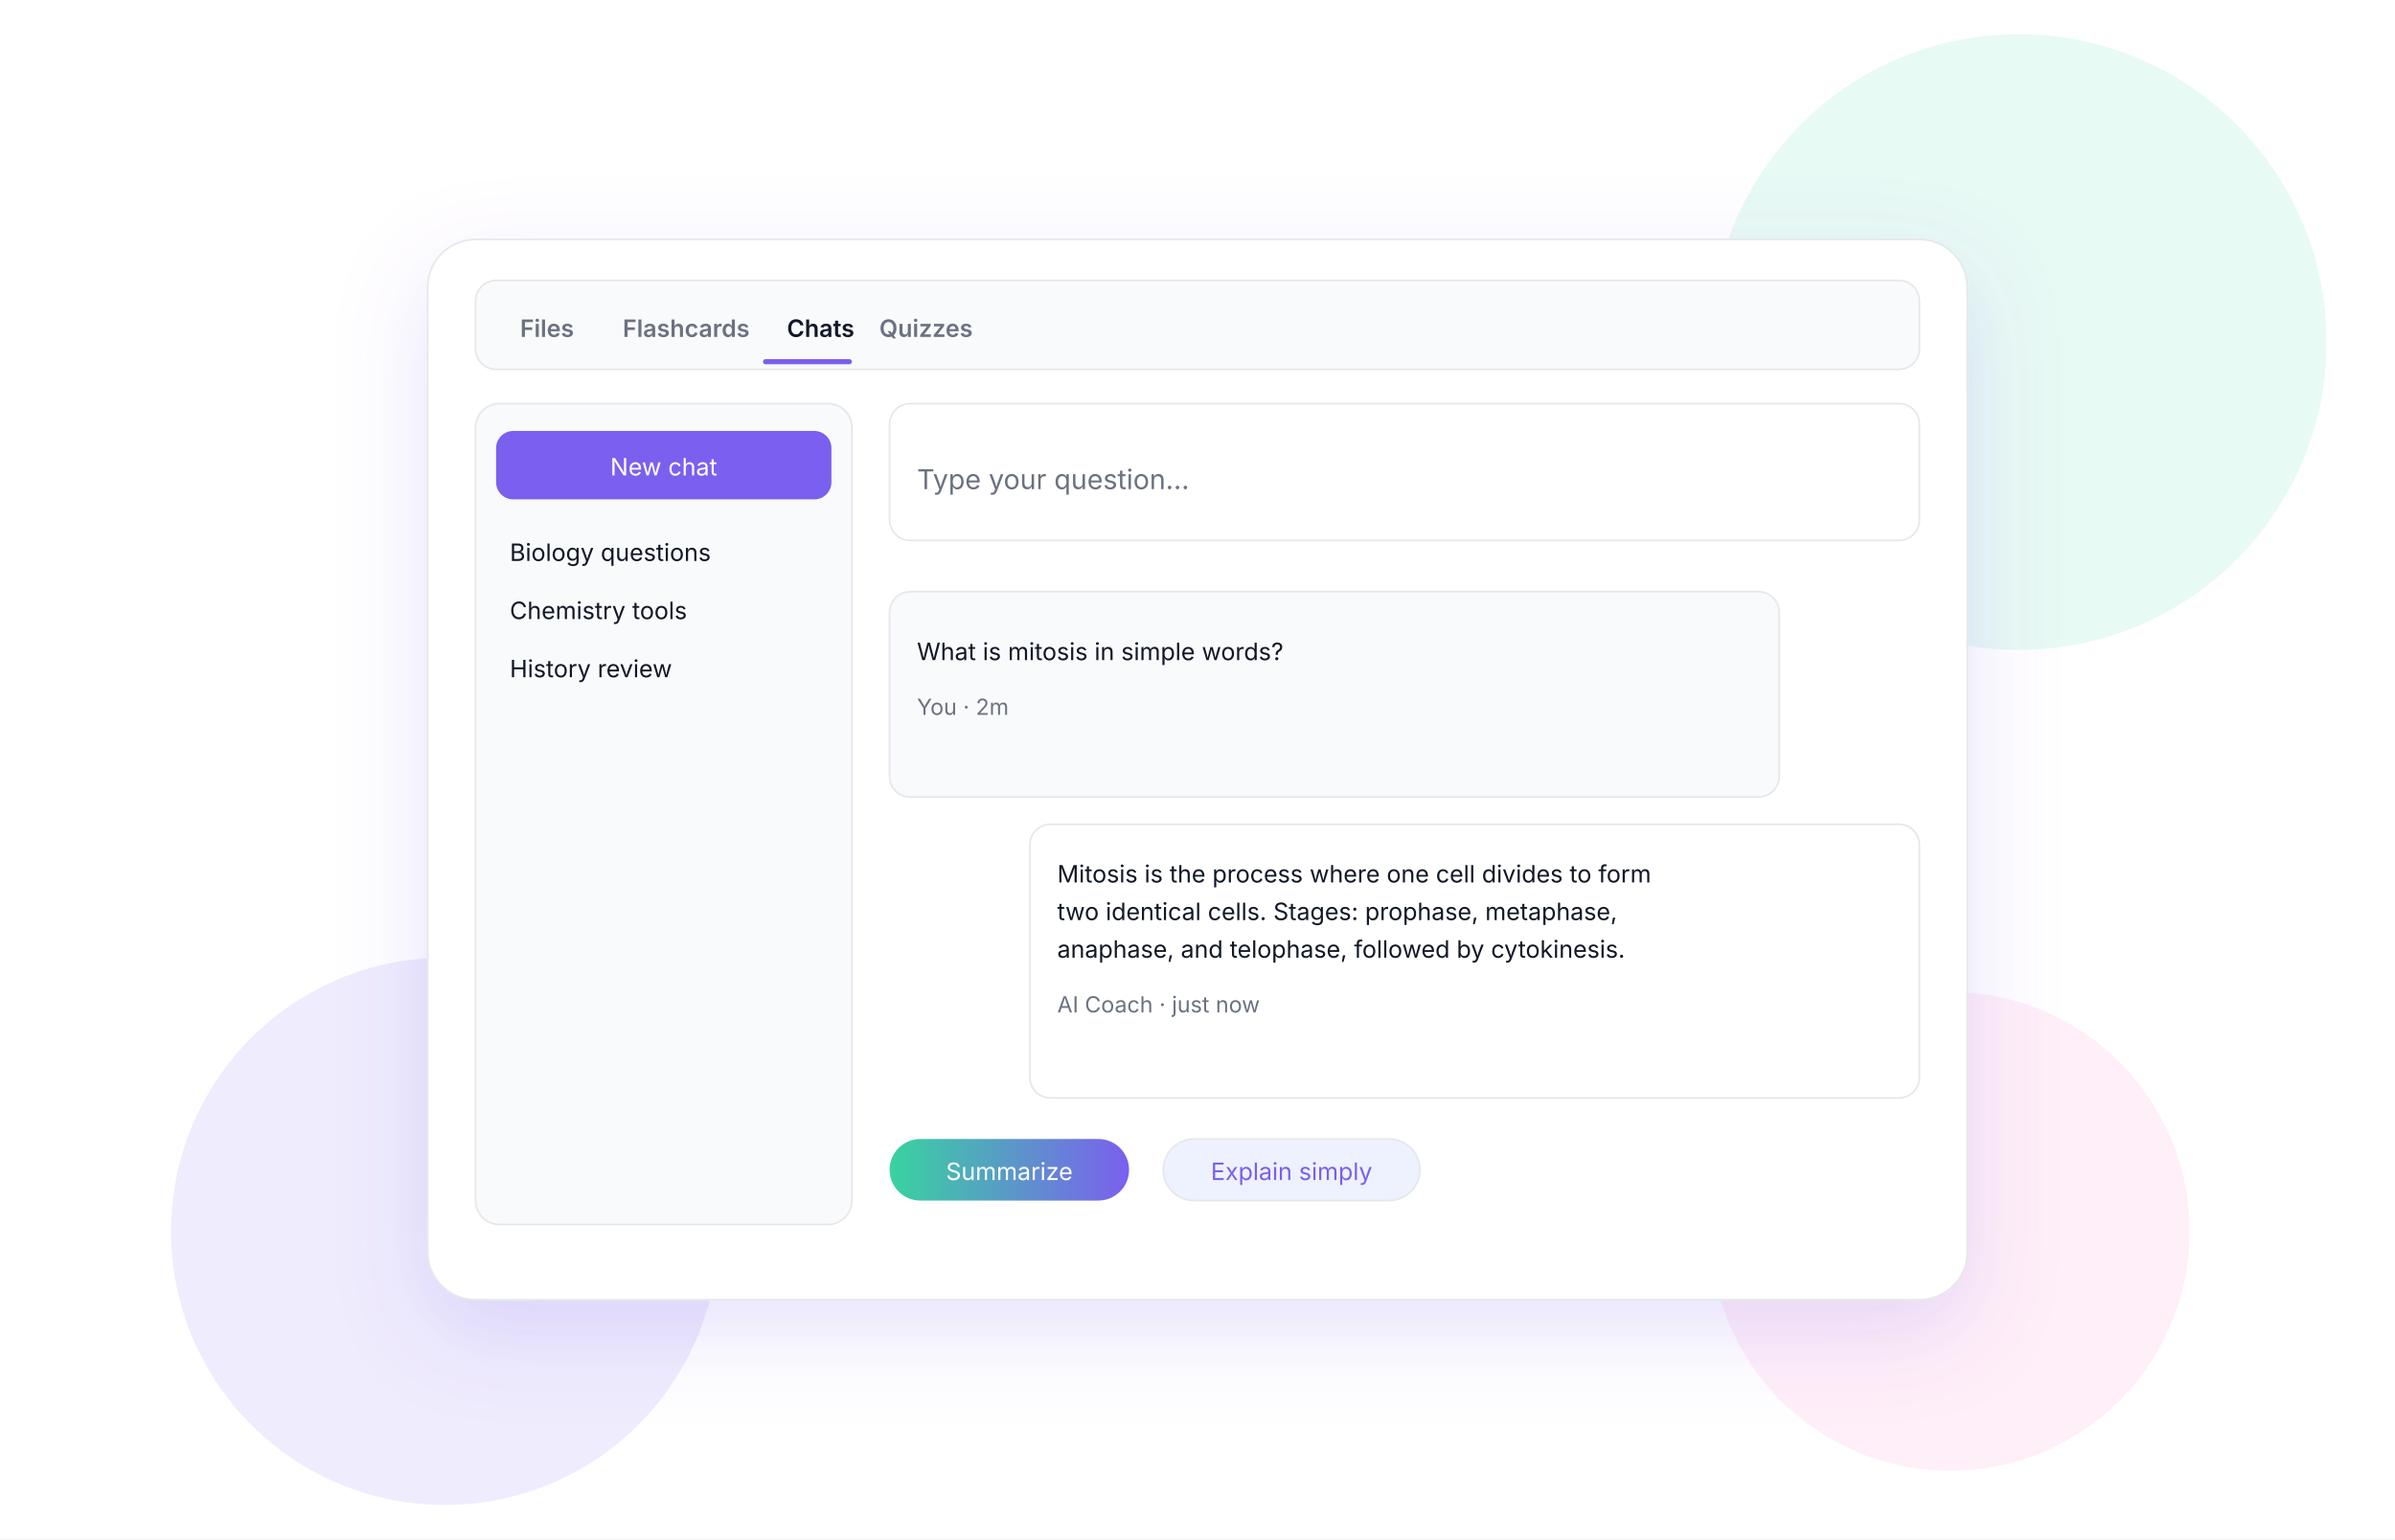
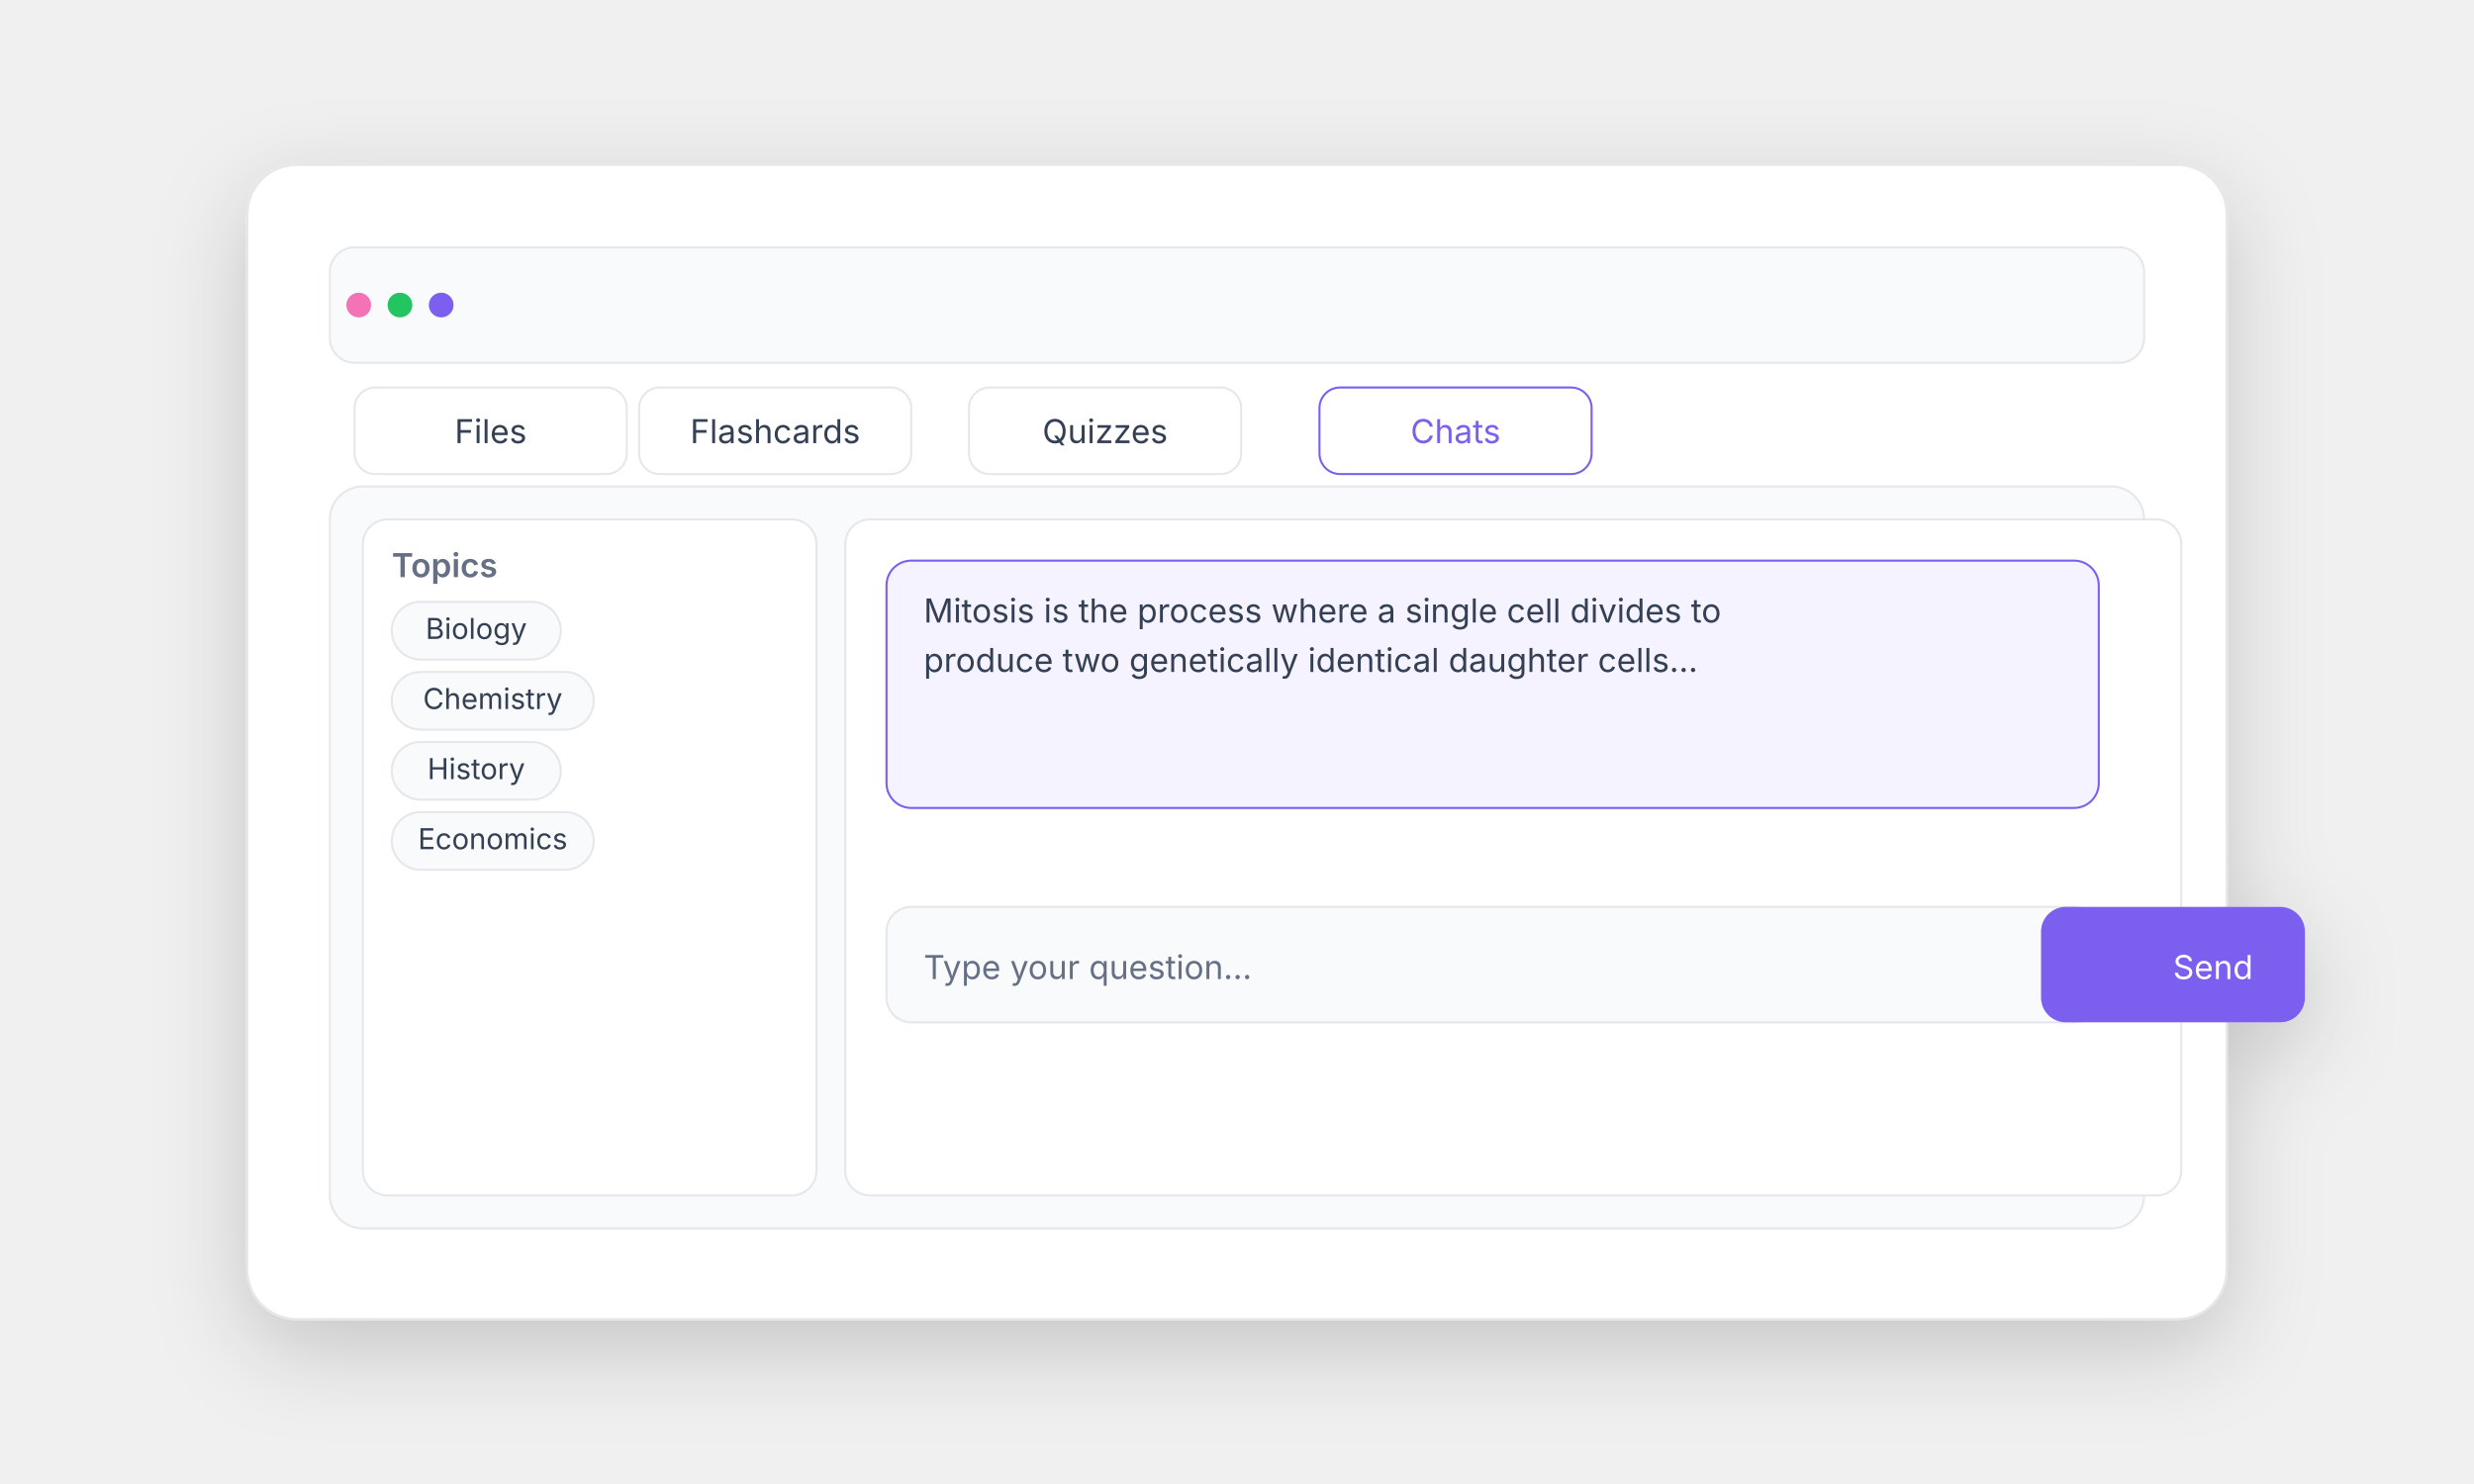
- <svg xmlns="http://www.w3.org/2000/svg" width="1400" height="900" viewBox="0 0 1400 900">
+ <svg xmlns="http://www.w3.org/2000/svg" width="1200" height="720" viewBox="0 0 1200 720">
  <defs>
-     <filter id="shadow2" x="-20%" y="-20%" width="140%" height="140%">
-       <feDropShadow dx="0" dy="18" stdDeviation="26" flood-color="#7B5FEF" flood-opacity="0.18" />
+     <filter id="cardShadow" x="-50%" y="-50%" width="200%" height="200%">
+       <feOffset dx="0" dy="14" in="SourceAlpha" result="off" />
+       <feGaussianBlur stdDeviation="22" in="off" result="blur" />
+       <feColorMatrix in="blur" type="matrix" values="0 0 0 0 0               0 0 0 0 0               0 0 0 0 0               0 0 0 0.18 0" result="shadow" />
+       <feMerge>
+         <feMergeNode in="shadow" />
+         <feMergeNode in="SourceGraphic" />
+       </feMerge>
    </filter>
-     <linearGradient id="pill2" x1="0" y1="0" x2="1" y2="0">
-       <stop offset="0" stop-color="#38D39F" />
-       <stop offset="1" stop-color="#7B5FEF" />
-     </linearGradient>
  </defs>
-   <rect width="1400" height="900" fill="#FFFFFF" />
-   <g opacity=".12">
-     <circle cx="1180" cy="200" r="180" fill="#38D39F" />
-     <circle cx="260" cy="720" r="160" fill="#7B5FEF" />
-     <circle cx="1140" cy="720" r="140" fill="#FF7BC3" />
-   </g>
-   <g transform="translate(250,140)">
-     <rect width="900" height="620" rx="28" fill="#FFFFFF" stroke="#E5E7EB" filter="url(#shadow2)" />
-     <g transform="translate(28,24)">
-       <rect width="844" height="52" rx="12" fill="#F9FAFB" stroke="#E5E7EB" />
-       <g font-family="Inter,system-ui" font-size="14" fill="#6B7280" font-weight="600">
-         <text x="26" y="33">Files</text>
-         <text x="86" y="33">Flashcards</text>
-         <text x="182" y="33" fill="#111827">Chats</text>
-         <text x="236" y="33">Quizzes</text>
-       </g>
-       <rect x="168" y="46" width="52" height="3" rx="1.5" fill="#7B5FEF" />
-     </g>
-     <g transform="translate(28,96)">
-       <rect width="220" height="480" rx="14" fill="#F9FAFB" stroke="#E5E7EB" />
-       <rect x="12" y="16" width="196" height="40" rx="10" fill="#7B5FEF" />
-       <text x="110" y="42" font-family="Inter,system-ui" font-size="14" fill="#fff" text-anchor="middle">New chat</text>
-       <g font-family="Inter,system-ui" font-size="14" fill="#111827">
-         <text x="20" y="92">Biology questions</text>
-         <text x="20" y="126">Chemistry tools</text>
-         <text x="20" y="160">History review</text>
+   <g filter="url(#cardShadow)">
+     <rect x="120" y="80" width="960" height="560" rx="24" ry="24" fill="#FFFFFF" stroke="#E5E7EB" />
+     <g>
+       <rect x="160" y="120" width="880" height="56" rx="12" ry="12" fill="#F8FAFC" stroke="#E5E7EB" />
+       <g transform="translate(174,136)">
+         <circle cx="0" cy="12" r="6" fill="#F472B6" />
+         <circle cx="20" cy="12" r="6" fill="#22C55E" />
+         <circle cx="40" cy="12" r="6" fill="#7B5FEF" />
      </g>
    </g>
-     <g transform="translate(270,96)">
-       <rect width="602" height="80" rx="12" fill="#FFFFFF" stroke="#E5E7EB" />
-       <text x="16" y="50" font-family="Inter,system-ui" font-size="16" fill="#6B7280">Type your question…</text>
-       <g transform="translate(0,110)">
-         <rect width="520" height="120" rx="12" fill="#F9FAFB" stroke="#E5E7EB" />
-         <text x="16" y="40" font-family="Inter,system-ui" font-size="14" fill="#111827">What is mitosis in simple words?</text>
-         <text x="16" y="72" font-family="Inter,system-ui" font-size="13" fill="#6B7280">You · 2m</text>
+     <g>
+       <rect x="172" y="188" width="132" height="42" rx="10" ry="10" fill="transparent" stroke="#E5E7EB" />
+       <text x="238" y="215" text-anchor="middle" font-family="Inter, system-ui, -apple-system" font-size="16" fill="#344054">Files</text>
+     </g>
+     <g>
+       <rect x="310" y="188" width="132" height="42" rx="10" ry="10" fill="transparent" stroke="#E5E7EB" />
+       <text x="376" y="215" text-anchor="middle" font-family="Inter, system-ui, -apple-system" font-size="16" fill="#344054">Flashcards</text>
+     </g>
+     <g>
+       <rect x="470" y="188" width="132" height="42" rx="10" ry="10" fill="transparent" stroke="#E5E7EB" />
+       <text x="536" y="215" text-anchor="middle" font-family="Inter, system-ui, -apple-system" font-size="16" fill="#344054">Quizzes</text>
+     </g>
+     <g>
+       <rect x="640" y="188" width="132" height="42" rx="10" ry="10" fill="#FFFFFF" stroke="#7B5FEF" />
+       <text x="706" y="215" text-anchor="middle" font-family="Inter, system-ui, -apple-system" font-size="16" fill="#7B5FEF">Chats</text>
+     </g>
+     <g>
+       <rect x="160" y="236" width="880" height="360" rx="16" ry="16" fill="#F8FAFC" stroke="#E5E7EB" />
+       <g>
+         <rect x="176" y="252" width="220" height="328" rx="12" ry="12" fill="#FFFFFF" stroke="#E5E7EB" />
+         <text x="190" y="280" font-family="Inter, system-ui, -apple-system" font-size="16" fill="#667085" font-weight="600" text-anchor="start">Topics</text>
+         <g>
+           <rect x="190" y="292" width="82" height="28" rx="14" ry="14" fill="#F8FAFC" stroke="#E5E7EB" />
+           <text x="231.0" y="310" text-anchor="middle" font-family="Inter, system-ui, -apple-system" font-size="14" fill="#344054">Biology</text>
+         </g>
+         <g>
+           <rect x="190" y="326" width="98" height="28" rx="14" ry="14" fill="#F8FAFC" stroke="#E5E7EB" />
+           <text x="239.0" y="344" text-anchor="middle" font-family="Inter, system-ui, -apple-system" font-size="14" fill="#344054">Chemistry</text>
+         </g>
+         <g>
+           <rect x="190" y="360" width="82" height="28" rx="14" ry="14" fill="#F8FAFC" stroke="#E5E7EB" />
+           <text x="231.0" y="378" text-anchor="middle" font-family="Inter, system-ui, -apple-system" font-size="14" fill="#344054">History</text>
+         </g>
+         <g>
+           <rect x="190" y="394" width="98" height="28" rx="14" ry="14" fill="#F8FAFC" stroke="#E5E7EB" />
+           <text x="239.0" y="412" text-anchor="middle" font-family="Inter, system-ui, -apple-system" font-size="14" fill="#344054">Economics</text>
+         </g>
      </g>
-       <g transform="translate(82,246)">
-         <rect width="520" height="160" rx="12" fill="#FFFFFF" stroke="#E5E7EB" />
-         <text x="16" y="34" font-family="Inter,system-ui" font-size="14" fill="#111827">Mitosis is the process where one cell divides to form</text>
-         <text x="16" y="56" font-family="Inter,system-ui" font-size="14" fill="#111827">two identical cells. Stages: prophase, metaphase,</text>
-         <text x="16" y="78" font-family="Inter,system-ui" font-size="14" fill="#111827">anaphase, and telophase, followed by cytokinesis.</text>
-         <text x="16" y="110" font-family="Inter,system-ui" font-size="13" fill="#6B7280">AI Coach · just now</text>
-       </g>
-       <g transform="translate(0,430)">
-         <rect width="140" height="36" rx="18" fill="url(#pill2)" />
-         <text x="70" y="24" font-family="Inter,system-ui" font-size="14" fill="#fff" text-anchor="middle">Summarize</text>
-         <rect x="160" width="150" height="36" rx="18" fill="#EEF2FF" stroke="#E5E7EB" />
-         <text x="235" y="24" font-family="Inter,system-ui" font-size="14" fill="#7B5FEF" text-anchor="middle">Explain simply</text>
+       <g>
+         <rect x="410" y="252" width="648" height="328" rx="12" ry="12" fill="#FFFFFF" stroke="#E5E7EB" />
+         <g>
+           <rect x="430" y="272" width="588" height="120" rx="12" ry="12" fill="#F5F3FF" stroke="#7B5FEF" />
+           <text x="448" y="302" font-family="Inter, system-ui, -apple-system" font-size="16" fill="#344054" font-weight="normal" text-anchor="start">Mitosis is the process where a single cell divides to</text>
+           <text x="448" y="326" font-family="Inter, system-ui, -apple-system" font-size="16" fill="#344054" font-weight="normal" text-anchor="start">produce two genetically identical daughter cells...</text>
+         </g>
+         <g>
+           <rect x="430" y="440" width="588" height="56" rx="12" ry="12" fill="#F8FAFC" stroke="#E5E7EB" />
+           <text x="448" y="475" font-family="Inter, system-ui, -apple-system" font-size="16" fill="#667085" font-weight="normal" text-anchor="start">Type your question...</text>
+           <rect x="990" y="440" width="128" height="56" rx="12" ry="12" fill="#7B5FEF" />
+           <text x="1054" y="475" font-family="Inter, system-ui, -apple-system" font-size="16" fill="#FFFFFF" font-weight="normal" text-anchor="start">Send</text>
+         </g>
      </g>
    </g>
  </g>
</svg>
